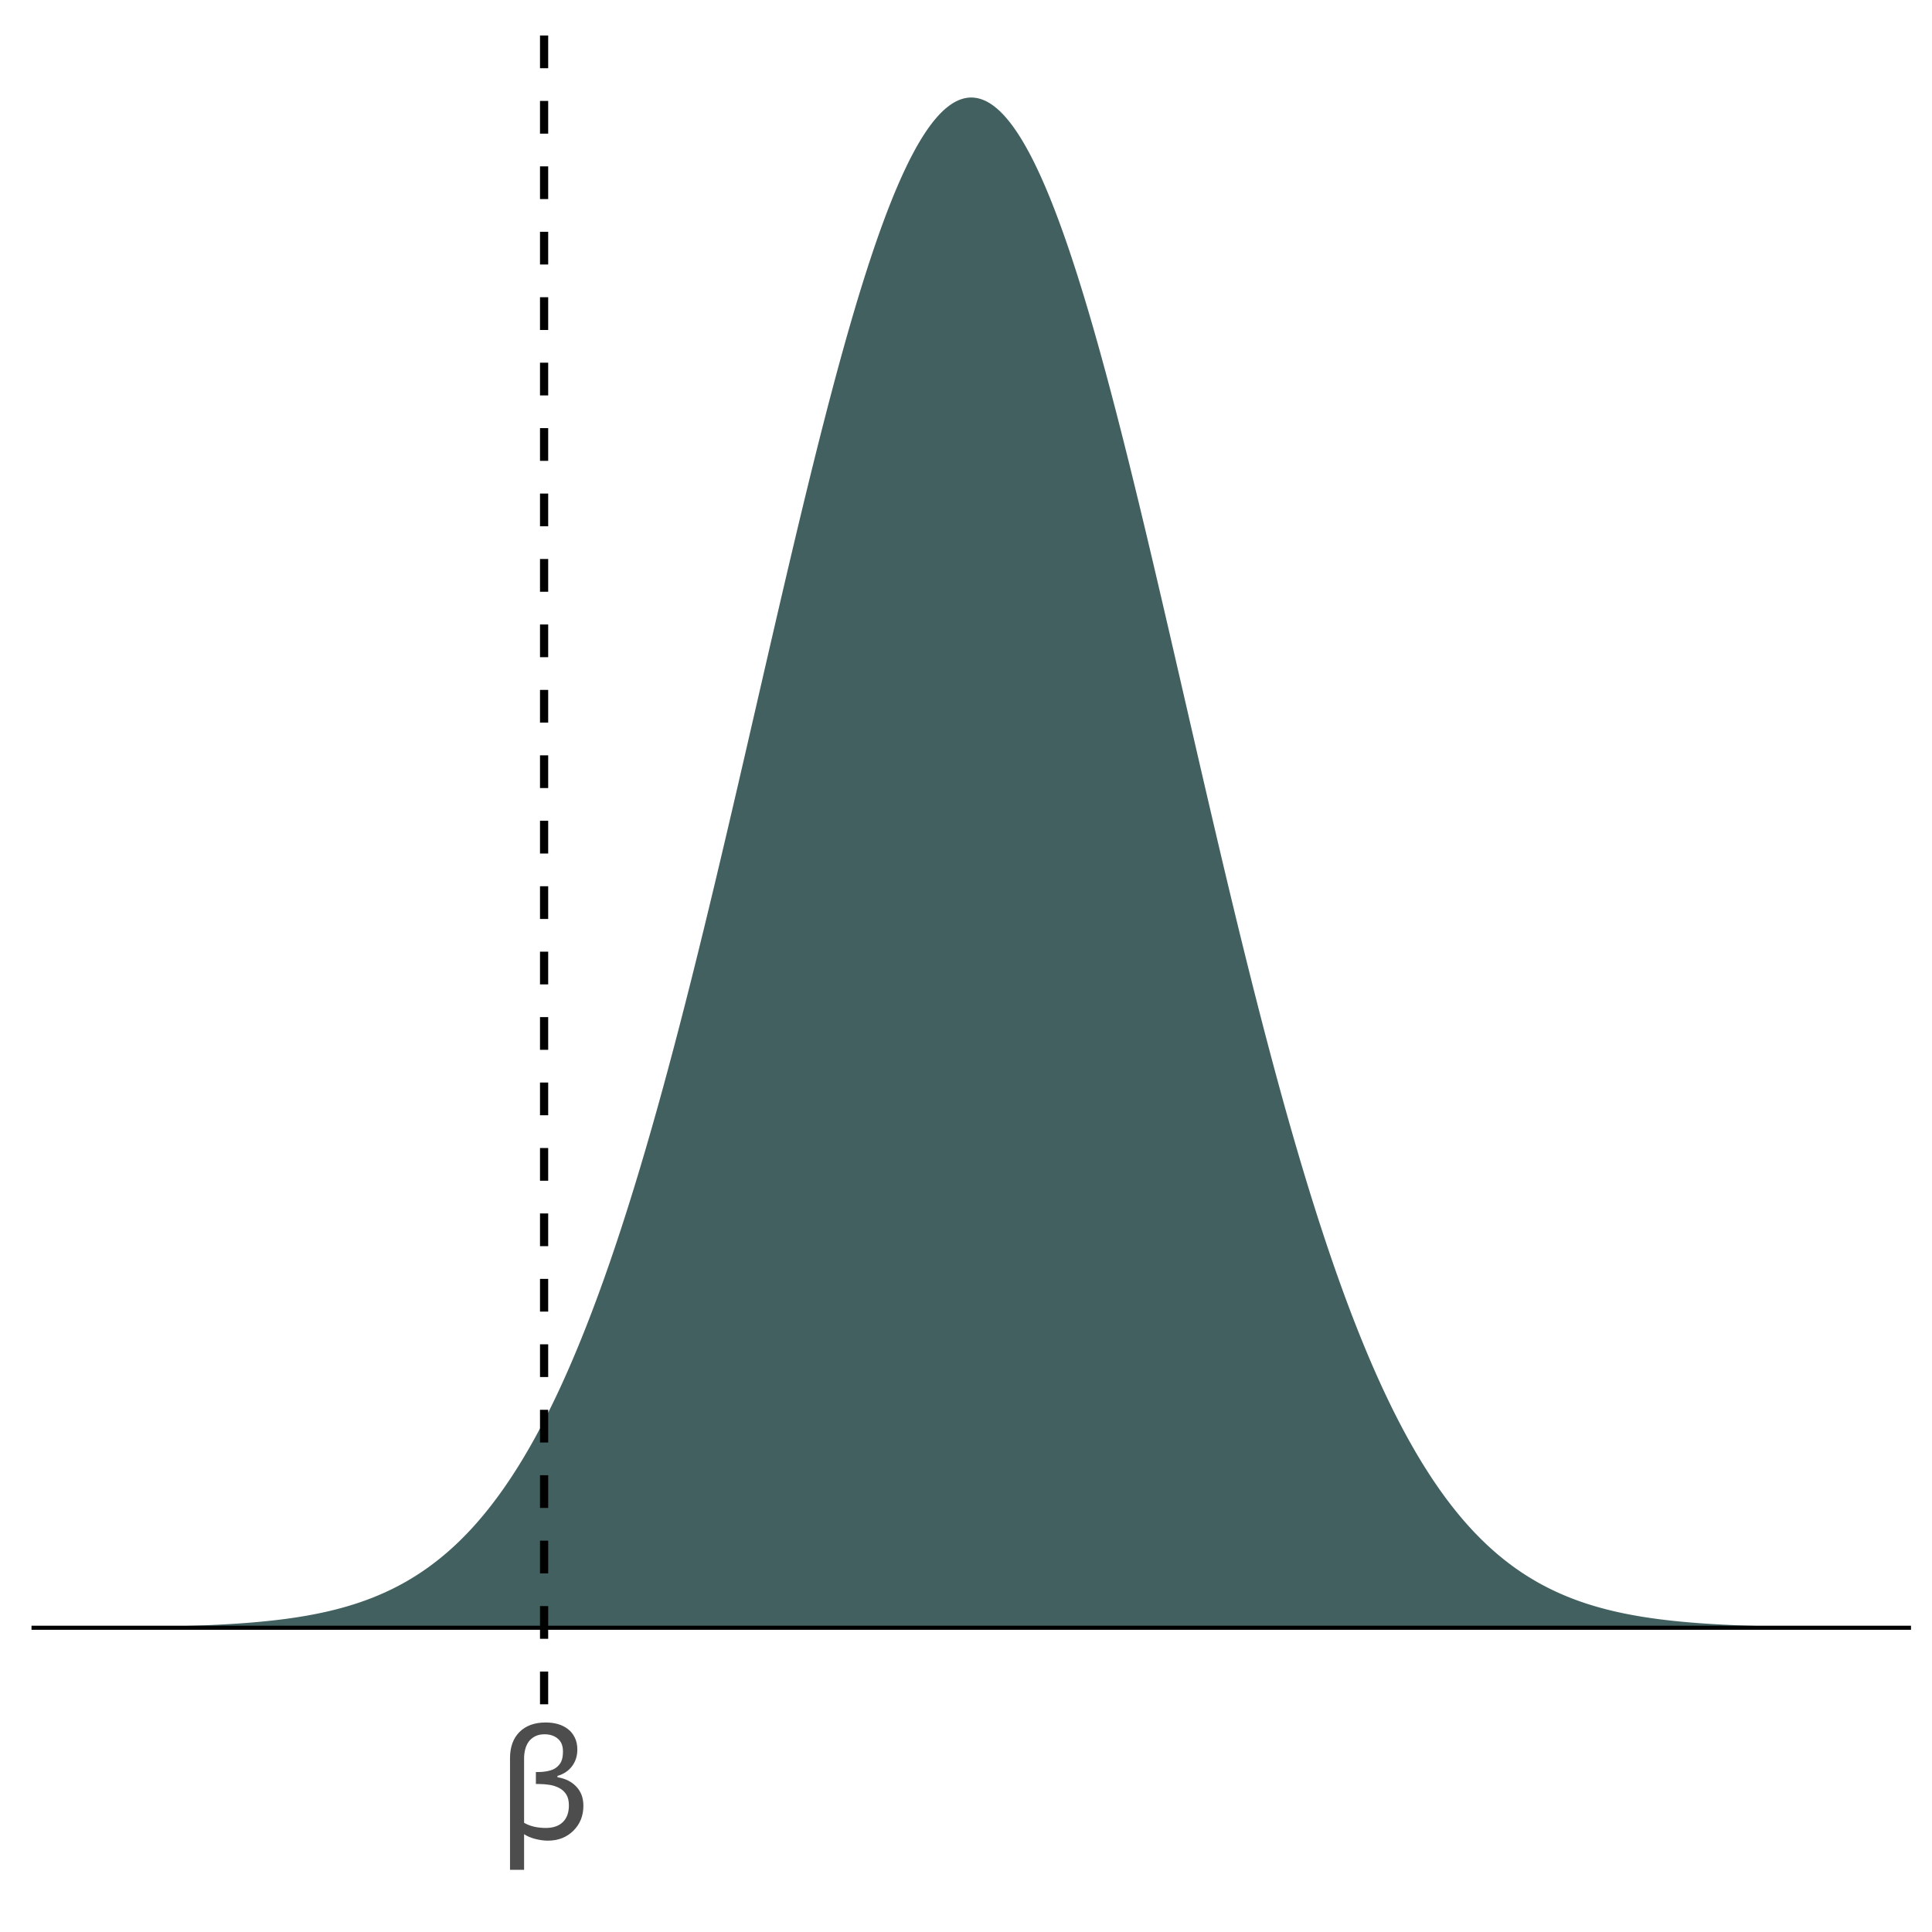
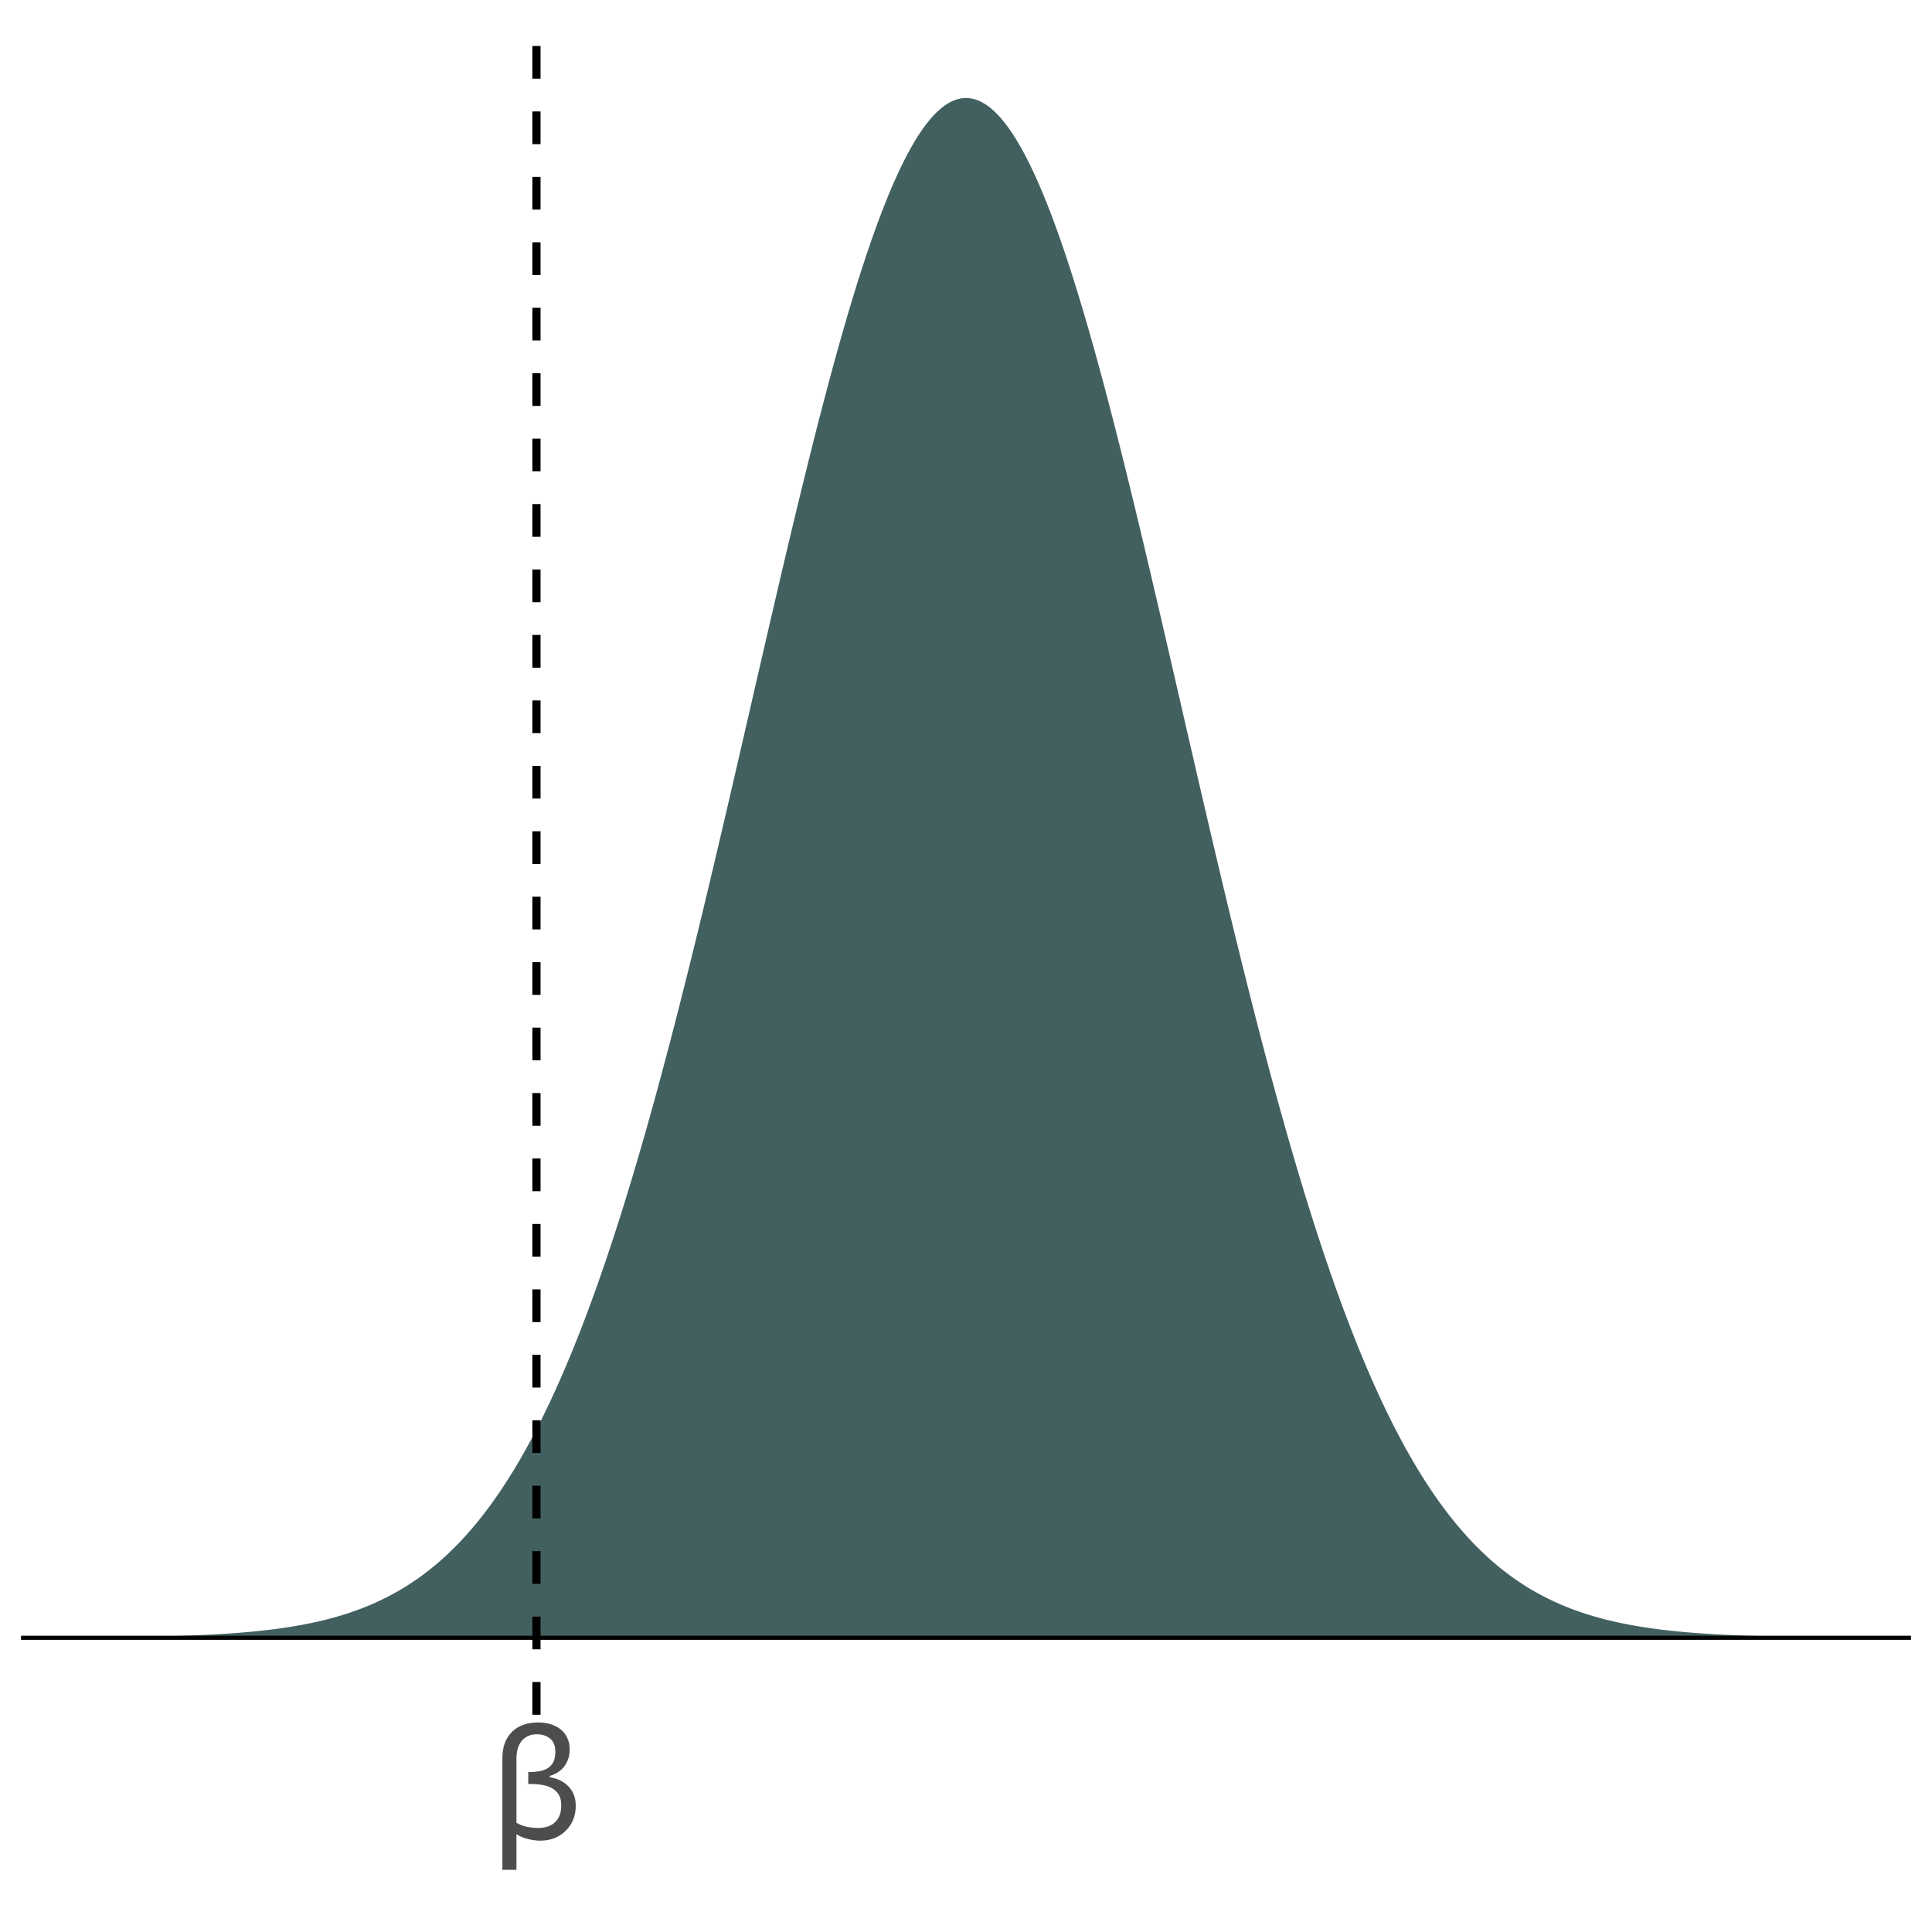
<svg xmlns="http://www.w3.org/2000/svg" xmlns:xlink="http://www.w3.org/1999/xlink" width="504" height="504" viewBox="0 0 504 504">
  <defs>
    <g>
      <g id="glyph-0-0">
        <path d="M 5 0 L 5 -30 L 35 -30 L 35 0 Z M 7.5 -2.5 L 32.5 -2.5 L 32.5 -27.5 L 7.5 -27.5 Z M 7.5 -2.5 " />
      </g>
      <g id="glyph-0-1">
        <path d="M 22.75 -8.672 C 22.75 -6.047 21.875 -3.867 20.125 -2.141 C 18.375 -0.422 16.164 0.438 13.5 0.438 C 12.469 0.438 11.379 0.289 10.234 0 C 9.086 -0.289 8.102 -0.707 7.281 -1.25 L 7.281 8.047 L 3.609 8.047 L 3.609 -21.062 C 3.609 -23.977 4.43 -26.258 6.078 -27.906 C 7.734 -29.562 10.008 -30.391 12.906 -30.391 C 14.082 -30.391 15.156 -30.25 16.125 -29.969 C 17.094 -29.688 17.961 -29.25 18.734 -28.656 C 19.473 -28.094 20.062 -27.363 20.5 -26.469 C 20.945 -25.57 21.172 -24.531 21.172 -23.344 C 21.172 -21.688 20.719 -20.242 19.812 -19.016 C 18.906 -17.785 17.629 -16.93 15.984 -16.453 L 15.984 -16.109 C 18.047 -15.773 19.688 -14.957 20.906 -13.656 C 22.133 -12.363 22.75 -10.703 22.75 -8.672 Z M 18.969 -8.766 C 18.969 -9.93 18.742 -10.875 18.297 -11.594 C 17.848 -12.312 17.242 -12.875 16.484 -13.281 C 15.711 -13.695 14.852 -13.977 13.906 -14.125 C 12.957 -14.27 12.008 -14.344 11.062 -14.344 L 10.359 -14.344 L 10.359 -17.469 L 11.062 -17.469 C 11.914 -17.469 12.766 -17.562 13.609 -17.75 C 14.461 -17.938 15.141 -18.223 15.641 -18.609 C 16.242 -19.055 16.691 -19.598 16.984 -20.234 C 17.273 -20.867 17.422 -21.742 17.422 -22.859 C 17.422 -24.316 16.973 -25.422 16.078 -26.172 C 15.18 -26.93 14.02 -27.312 12.594 -27.312 C 11.645 -27.312 10.832 -27.133 10.156 -26.781 C 9.477 -26.438 8.926 -25.977 8.5 -25.406 C 8.082 -24.832 7.773 -24.164 7.578 -23.406 C 7.379 -22.645 7.281 -21.863 7.281 -21.062 L 7.281 -4.219 C 8.145 -3.727 9.062 -3.379 10.031 -3.172 C 11.008 -2.973 11.969 -2.875 12.906 -2.875 C 14.852 -2.875 16.348 -3.383 17.391 -4.406 C 18.441 -5.426 18.969 -6.879 18.969 -8.766 Z M 18.969 -8.766 " />
      </g>
    </g>
    <clipPath id="clip-0">
-       <path clip-rule="nonzero" d="M 8.219 424 L 498.52 424 L 498.52 426 L 8.219 426 Z M 8.219 424 " />
+       <path clip-rule="nonzero" d="M 5.48 426 L 498.523 426 L 498.523 428 L 5.48 428 Z M 5.48 426 " />
    </clipPath>
    <clipPath id="clip-1">
-       <path clip-rule="nonzero" d="M 140 5.48 L 144 5.48 L 144 444.59 L 140 444.59 Z M 140 5.48 " />
+       <path clip-rule="nonzero" d="M 138 5.48 L 142 5.48 L 142 447.328 L 138 447.328 Z M 138 5.48 " />
    </clipPath>
  </defs>
  <rect x="-50.4" y="-50.4" width="604.8" height="604.8" fill="rgb(100%, 100%, 100%)" fill-opacity="1" />
-   <path fill-rule="nonzero" fill="rgb(18.431%, 30.98%, 30.98%)" fill-opacity="0.902" d="M 30.504 424.496 L 31.062 424.488 L 31.621 424.484 L 32.176 424.48 L 33.293 424.465 L 33.848 424.461 L 34.406 424.453 L 34.961 424.445 L 36.078 424.43 L 36.633 424.422 L 37.75 424.406 L 38.305 424.398 L 38.863 424.387 L 39.422 424.379 L 39.977 424.367 L 40.535 424.359 L 41.09 424.348 L 42.207 424.324 L 42.762 424.312 L 43.879 424.289 L 44.434 424.277 L 44.992 424.262 L 45.551 424.25 L 46.105 424.234 L 46.664 424.219 L 47.219 424.203 L 48.336 424.172 L 48.891 424.156 L 50.008 424.117 L 50.562 424.102 L 51.121 424.082 L 51.676 424.059 L 52.234 424.039 L 52.793 424.016 L 53.348 423.996 L 54.465 423.949 L 55.02 423.922 L 55.578 423.898 L 56.137 423.871 L 56.691 423.844 L 57.25 423.816 L 57.805 423.785 L 58.363 423.758 L 58.922 423.727 L 59.477 423.691 L 60.035 423.66 L 60.594 423.625 L 61.148 423.59 L 61.707 423.555 L 62.266 423.516 L 62.82 423.477 L 63.379 423.438 L 63.934 423.398 L 64.492 423.355 L 65.051 423.309 L 65.605 423.266 L 66.164 423.219 L 66.723 423.168 L 67.277 423.121 L 67.836 423.07 L 68.391 423.016 L 69.508 422.906 L 70.062 422.848 L 70.621 422.789 L 71.18 422.727 L 71.734 422.664 L 72.852 422.531 L 73.406 422.465 L 73.965 422.391 L 74.52 422.32 L 75.078 422.242 L 75.637 422.168 L 76.191 422.086 L 77.309 421.922 L 77.863 421.832 L 78.422 421.746 L 78.98 421.652 L 79.535 421.559 L 80.094 421.461 L 80.648 421.359 L 81.207 421.258 L 81.766 421.152 L 82.32 421.043 L 82.879 420.934 L 83.438 420.816 L 83.992 420.699 L 84.551 420.578 L 85.105 420.453 L 85.664 420.328 L 86.223 420.195 L 86.777 420.059 L 87.336 419.922 L 87.895 419.781 L 88.449 419.633 L 89.008 419.484 L 89.566 419.328 L 90.121 419.172 L 90.68 419.012 L 91.234 418.844 L 92.352 418.5 L 92.906 418.32 L 93.465 418.137 L 94.023 417.945 L 94.578 417.754 L 95.137 417.555 L 95.695 417.352 L 96.25 417.141 L 96.809 416.93 L 97.363 416.711 L 97.922 416.484 L 98.48 416.254 L 99.035 416.02 L 99.594 415.777 L 100.152 415.531 L 100.707 415.277 L 101.266 415.02 L 101.82 414.754 L 102.379 414.48 L 102.938 414.203 L 103.492 413.918 L 104.051 413.625 L 104.609 413.328 L 105.164 413.023 L 105.723 412.711 L 106.281 412.391 L 106.836 412.062 L 107.395 411.73 L 107.949 411.387 L 108.508 411.039 L 109.066 410.68 L 109.621 410.316 L 110.18 409.941 L 110.738 409.559 L 111.293 409.172 L 111.852 408.773 L 112.41 408.363 L 112.965 407.949 L 113.523 407.523 L 114.078 407.09 L 114.637 406.648 L 115.195 406.195 L 115.75 405.734 L 116.309 405.262 L 116.867 404.781 L 117.422 404.289 L 117.98 403.789 L 118.535 403.277 L 119.094 402.754 L 119.652 402.223 L 120.207 401.68 L 120.766 401.125 L 121.324 400.559 L 121.879 399.984 L 122.438 399.395 L 122.996 398.797 L 123.551 398.188 L 124.109 397.566 L 124.664 396.93 L 125.223 396.285 L 125.781 395.625 L 126.336 394.957 L 126.895 394.273 L 127.453 393.578 L 128.008 392.871 L 128.566 392.148 L 129.121 391.414 L 129.68 390.668 L 130.238 389.906 L 130.793 389.133 L 131.352 388.344 L 131.91 387.543 L 132.465 386.727 L 133.023 385.898 L 133.582 385.055 L 134.137 384.195 L 134.695 383.324 L 135.25 382.438 L 135.809 381.535 L 136.367 380.617 L 136.922 379.688 L 137.48 378.738 L 138.039 377.777 L 138.594 376.801 L 139.152 375.809 L 139.711 374.797 L 140.266 373.773 L 140.824 372.734 L 141.379 371.676 L 141.938 370.605 L 142.496 369.516 L 143.051 368.41 L 143.609 367.289 L 144.168 366.152 L 144.723 364.996 L 145.281 363.828 L 145.836 362.637 L 146.395 361.434 L 146.953 360.211 L 147.508 358.973 L 148.066 357.719 L 148.625 356.445 L 149.18 355.152 L 149.738 353.844 L 150.297 352.52 L 150.852 351.176 L 151.41 349.816 L 151.965 348.438 L 152.523 347.043 L 153.082 345.629 L 153.637 344.199 L 154.195 342.75 L 154.754 341.285 L 155.309 339.801 L 155.867 338.297 L 156.426 336.777 L 156.98 335.242 L 157.539 333.688 L 158.094 332.113 L 158.652 330.523 L 159.211 328.914 L 159.766 327.285 L 160.324 325.641 L 160.883 323.98 L 161.438 322.301 L 161.996 320.605 L 162.551 318.891 L 163.109 317.156 L 163.668 315.406 L 164.223 313.641 L 164.781 311.855 L 165.34 310.055 L 165.895 308.234 L 166.453 306.398 L 167.012 304.547 L 167.566 302.676 L 168.125 300.789 L 168.68 298.887 L 169.238 296.969 L 169.797 295.031 L 170.352 293.078 L 170.91 291.109 L 171.469 289.129 L 172.023 287.129 L 172.582 285.113 L 173.141 283.082 L 173.695 281.035 L 174.254 278.977 L 174.809 276.898 L 175.367 274.809 L 175.926 272.703 L 176.48 270.586 L 177.039 268.453 L 177.598 266.305 L 178.152 264.145 L 178.711 261.973 L 179.266 259.789 L 179.824 257.59 L 180.383 255.379 L 180.938 253.152 L 181.496 250.918 L 182.055 248.672 L 182.609 246.414 L 183.168 244.145 L 183.727 241.867 L 184.281 239.578 L 184.84 237.277 L 185.395 234.969 L 185.953 232.648 L 186.512 230.324 L 187.066 227.988 L 187.625 225.645 L 188.184 223.289 L 188.738 220.93 L 189.297 218.566 L 189.855 216.191 L 190.41 213.812 L 190.969 211.43 L 191.523 209.039 L 192.641 204.242 L 193.195 201.836 L 193.754 199.43 L 194.312 197.02 L 194.867 194.605 L 195.426 192.188 L 195.98 189.77 L 196.539 187.352 L 197.098 184.93 L 197.652 182.508 L 198.211 180.086 L 198.77 177.668 L 199.324 175.246 L 199.883 172.828 L 200.441 170.414 L 200.996 168 L 201.555 165.586 L 202.109 163.18 L 202.668 160.777 L 203.227 158.379 L 203.781 155.984 L 204.34 153.598 L 204.898 151.215 L 205.453 148.84 L 206.012 146.473 L 206.57 144.109 L 207.125 141.758 L 207.684 139.414 L 208.238 137.082 L 208.797 134.758 L 209.355 132.445 L 209.91 130.141 L 210.469 127.852 L 211.027 125.57 L 211.582 123.305 L 212.141 121.051 L 212.695 118.812 L 213.254 116.586 L 213.812 114.375 L 214.367 112.18 L 214.926 110.004 L 215.484 107.84 L 216.039 105.695 L 216.598 103.566 L 217.156 101.457 L 217.711 99.363 L 218.27 97.293 L 218.824 95.242 L 219.383 93.207 L 219.941 91.199 L 220.496 89.207 L 221.055 87.238 L 221.613 85.293 L 222.168 83.371 L 222.727 81.473 L 223.281 79.598 L 223.84 77.746 L 224.398 75.922 L 224.953 74.121 L 225.512 72.344 L 226.07 70.598 L 226.625 68.875 L 227.184 67.184 L 227.742 65.516 L 228.297 63.879 L 228.855 62.27 L 229.41 60.691 L 229.969 59.141 L 230.527 57.621 L 231.082 56.129 L 231.641 54.672 L 232.199 53.246 L 232.754 51.848 L 233.312 50.484 L 233.871 49.156 L 234.426 47.859 L 234.984 46.594 L 235.539 45.363 L 236.098 44.168 L 236.656 43.004 L 237.211 41.875 L 237.77 40.785 L 238.328 39.727 L 238.883 38.707 L 239.441 37.723 L 239.996 36.773 L 240.555 35.859 L 241.113 34.984 L 241.668 34.145 L 242.227 33.344 L 242.785 32.578 L 243.34 31.855 L 243.898 31.164 L 244.457 30.516 L 245.012 29.906 L 245.57 29.332 L 246.125 28.797 L 246.684 28.305 L 247.242 27.848 L 247.797 27.43 L 248.355 27.051 L 248.914 26.715 L 249.469 26.414 L 250.027 26.156 L 250.586 25.938 L 251.141 25.758 L 251.699 25.617 L 252.254 25.52 L 252.812 25.457 L 253.371 25.438 L 253.926 25.457 L 254.484 25.52 L 255.043 25.617 L 255.598 25.758 L 256.156 25.938 L 256.711 26.156 L 257.27 26.414 L 257.828 26.715 L 258.383 27.051 L 258.941 27.43 L 259.5 27.848 L 260.055 28.305 L 260.613 28.797 L 261.172 29.332 L 261.727 29.906 L 262.285 30.516 L 262.84 31.164 L 263.398 31.855 L 263.957 32.578 L 264.512 33.344 L 265.07 34.145 L 265.629 34.984 L 266.184 35.859 L 266.742 36.773 L 267.301 37.723 L 267.855 38.707 L 268.414 39.727 L 268.969 40.785 L 269.527 41.875 L 270.086 43.004 L 270.641 44.168 L 271.199 45.363 L 271.758 46.594 L 272.312 47.859 L 272.871 49.156 L 273.426 50.484 L 273.984 51.848 L 274.543 53.246 L 275.098 54.672 L 275.656 56.129 L 276.215 57.621 L 276.77 59.141 L 277.328 60.691 L 277.887 62.27 L 278.441 63.879 L 279 65.516 L 279.555 67.184 L 280.113 68.875 L 280.672 70.598 L 281.227 72.344 L 281.785 74.121 L 282.344 75.922 L 282.898 77.746 L 283.457 79.598 L 284.016 81.473 L 284.57 83.371 L 285.129 85.293 L 285.684 87.238 L 286.242 89.207 L 286.801 91.199 L 287.355 93.207 L 287.914 95.242 L 288.473 97.293 L 289.027 99.363 L 289.586 101.457 L 290.141 103.566 L 290.699 105.695 L 291.258 107.84 L 291.812 110.004 L 292.371 112.18 L 292.93 114.375 L 293.484 116.586 L 294.043 118.812 L 294.602 121.051 L 295.156 123.305 L 295.715 125.57 L 296.27 127.852 L 296.828 130.141 L 297.387 132.445 L 297.941 134.758 L 298.5 137.082 L 299.059 139.414 L 299.613 141.758 L 300.172 144.109 L 300.73 146.473 L 301.285 148.84 L 301.844 151.215 L 302.398 153.598 L 302.957 155.984 L 303.516 158.379 L 304.07 160.777 L 304.629 163.18 L 305.188 165.586 L 305.742 168 L 306.301 170.414 L 306.855 172.828 L 307.414 175.246 L 307.973 177.668 L 308.527 180.086 L 309.645 184.93 L 310.199 187.352 L 311.316 192.188 L 311.871 194.605 L 312.43 197.02 L 312.984 199.43 L 314.102 204.242 L 314.656 206.641 L 315.215 209.039 L 315.773 211.43 L 316.328 213.812 L 316.887 216.191 L 317.441 218.566 L 318 220.93 L 318.559 223.289 L 319.113 225.645 L 319.672 227.988 L 320.23 230.324 L 320.785 232.648 L 321.344 234.969 L 321.902 237.277 L 322.457 239.578 L 323.016 241.867 L 323.57 244.145 L 324.129 246.414 L 324.688 248.672 L 325.242 250.918 L 325.801 253.152 L 326.359 255.379 L 326.914 257.59 L 327.473 259.789 L 328.031 261.973 L 328.586 264.145 L 329.145 266.305 L 329.699 268.453 L 330.258 270.586 L 330.816 272.703 L 331.371 274.809 L 331.93 276.898 L 332.488 278.977 L 333.043 281.035 L 333.602 283.082 L 334.156 285.113 L 334.715 287.129 L 335.273 289.129 L 335.828 291.109 L 336.387 293.078 L 336.945 295.031 L 337.5 296.969 L 338.059 298.887 L 338.617 300.789 L 339.172 302.676 L 339.73 304.547 L 340.285 306.398 L 340.844 308.234 L 341.402 310.055 L 341.957 311.855 L 342.516 313.641 L 343.074 315.406 L 343.629 317.156 L 344.188 318.891 L 344.746 320.605 L 345.301 322.301 L 345.859 323.98 L 346.414 325.641 L 346.973 327.285 L 347.531 328.914 L 348.086 330.523 L 348.645 332.113 L 349.203 333.688 L 349.758 335.242 L 350.316 336.777 L 350.871 338.297 L 351.43 339.801 L 351.988 341.285 L 352.543 342.75 L 353.102 344.199 L 353.66 345.629 L 354.215 347.043 L 354.773 348.438 L 355.332 349.816 L 355.887 351.176 L 356.445 352.52 L 357 353.844 L 357.559 355.152 L 358.117 356.445 L 358.672 357.719 L 359.23 358.973 L 359.789 360.211 L 360.344 361.434 L 360.902 362.637 L 361.461 363.828 L 362.016 364.996 L 362.574 366.152 L 363.129 367.289 L 363.688 368.41 L 364.246 369.516 L 364.801 370.605 L 365.359 371.676 L 365.918 372.734 L 366.473 373.773 L 367.031 374.797 L 367.586 375.809 L 368.145 376.801 L 368.703 377.777 L 369.258 378.738 L 369.816 379.688 L 370.375 380.617 L 370.93 381.535 L 371.488 382.438 L 372.047 383.324 L 372.602 384.195 L 373.16 385.055 L 373.715 385.898 L 374.273 386.727 L 374.832 387.543 L 375.387 388.344 L 375.945 389.133 L 376.504 389.906 L 377.059 390.668 L 377.617 391.414 L 378.176 392.148 L 378.73 392.871 L 379.289 393.578 L 379.844 394.273 L 380.402 394.957 L 380.961 395.625 L 381.516 396.285 L 382.074 396.93 L 382.633 397.566 L 383.188 398.188 L 383.746 398.797 L 384.301 399.395 L 384.859 399.984 L 385.418 400.559 L 385.973 401.125 L 386.531 401.68 L 387.09 402.223 L 387.645 402.754 L 388.203 403.277 L 388.762 403.789 L 389.316 404.289 L 389.875 404.781 L 390.43 405.262 L 390.988 405.734 L 391.547 406.195 L 392.102 406.648 L 392.66 407.09 L 393.219 407.523 L 393.773 407.949 L 394.332 408.363 L 394.887 408.773 L 395.445 409.172 L 396.004 409.559 L 396.559 409.941 L 397.117 410.316 L 397.676 410.68 L 398.23 411.039 L 398.789 411.387 L 399.348 411.73 L 399.902 412.062 L 400.461 412.391 L 401.016 412.711 L 401.574 413.023 L 402.133 413.328 L 402.688 413.625 L 403.246 413.918 L 403.805 414.203 L 404.359 414.48 L 404.918 414.754 L 405.477 415.02 L 406.031 415.277 L 406.59 415.531 L 407.145 415.777 L 407.703 416.02 L 408.262 416.254 L 408.816 416.484 L 409.375 416.711 L 409.934 416.93 L 410.488 417.141 L 411.047 417.352 L 411.602 417.555 L 412.16 417.754 L 412.719 417.945 L 413.273 418.137 L 413.832 418.32 L 414.391 418.5 L 414.945 418.672 L 415.504 418.844 L 416.062 419.012 L 416.617 419.172 L 417.176 419.328 L 417.73 419.484 L 418.848 419.781 L 419.402 419.922 L 420.52 420.195 L 421.074 420.328 L 422.191 420.578 L 422.746 420.699 L 423.305 420.816 L 423.859 420.934 L 424.977 421.152 L 425.531 421.258 L 426.648 421.461 L 427.203 421.559 L 427.762 421.652 L 428.316 421.746 L 428.875 421.832 L 429.434 421.922 L 429.988 422.004 L 431.105 422.168 L 431.66 422.242 L 432.219 422.32 L 432.777 422.391 L 433.332 422.465 L 433.891 422.531 L 434.445 422.598 L 435.004 422.664 L 435.562 422.727 L 436.117 422.789 L 437.234 422.906 L 437.789 422.961 L 438.906 423.07 L 439.461 423.121 L 440.02 423.168 L 440.574 423.219 L 441.133 423.266 L 441.691 423.309 L 442.246 423.355 L 442.805 423.398 L 443.363 423.438 L 443.918 423.477 L 444.477 423.516 L 445.031 423.555 L 446.148 423.625 L 446.703 423.66 L 447.262 423.691 L 447.82 423.727 L 448.375 423.758 L 448.934 423.785 L 449.492 423.816 L 450.047 423.844 L 450.605 423.871 L 451.16 423.898 L 451.719 423.922 L 452.277 423.949 L 452.832 423.973 L 453.391 423.996 L 453.949 424.016 L 454.504 424.039 L 455.062 424.059 L 455.621 424.082 L 456.176 424.102 L 456.734 424.117 L 457.289 424.137 L 457.848 424.156 L 458.406 424.172 L 458.961 424.188 L 460.078 424.219 L 460.633 424.234 L 461.191 424.25 L 461.746 424.262 L 462.305 424.277 L 462.863 424.289 L 463.418 424.301 L 464.535 424.324 L 465.09 424.336 L 466.207 424.359 L 466.762 424.367 L 467.32 424.379 L 467.875 424.387 L 468.434 424.398 L 468.992 424.406 L 469.547 424.414 L 470.664 424.43 L 471.219 424.438 L 472.336 424.453 L 472.891 424.461 L 473.449 424.465 L 474.004 424.473 L 474.562 424.48 L 475.121 424.484 L 475.676 424.488 L 476.234 424.496 L 476.234 424.629 L 30.504 424.629 Z M 30.504 424.496 " />
+   <path fill-rule="nonzero" fill="rgb(18.431%, 30.98%, 30.98%)" fill-opacity="0.902" d="M 27.891 427.109 L 28.449 427.105 L 29.012 427.098 L 29.57 427.094 L 30.133 427.086 L 30.691 427.082 L 31.254 427.074 L 32.371 427.059 L 32.934 427.051 L 33.492 427.043 L 34.055 427.035 L 34.613 427.027 L 35.176 427.02 L 35.734 427.012 L 36.293 427 L 36.855 426.992 L 37.414 426.984 L 37.977 426.973 L 38.535 426.961 L 39.098 426.949 L 40.215 426.926 L 40.777 426.914 L 41.336 426.902 L 41.898 426.891 L 42.457 426.875 L 43.02 426.863 L 44.137 426.832 L 44.699 426.816 L 45.258 426.801 L 45.82 426.785 L 46.379 426.766 L 46.941 426.75 L 48.059 426.711 L 48.621 426.691 L 49.18 426.672 L 49.742 426.652 L 50.301 426.629 L 50.863 426.605 L 51.98 426.559 L 52.543 426.535 L 53.102 426.508 L 53.664 426.48 L 54.223 426.453 L 54.785 426.426 L 55.344 426.395 L 55.902 426.367 L 56.465 426.336 L 57.023 426.301 L 57.586 426.27 L 58.145 426.234 L 58.707 426.199 L 59.266 426.164 L 59.824 426.125 L 60.387 426.086 L 60.945 426.047 L 61.508 426.004 L 62.066 425.961 L 62.629 425.918 L 63.746 425.824 L 64.309 425.777 L 64.867 425.727 L 65.43 425.676 L 65.988 425.621 L 66.551 425.566 L 67.109 425.512 L 67.668 425.453 L 68.23 425.391 L 68.789 425.332 L 69.352 425.266 L 69.91 425.203 L 70.473 425.133 L 71.031 425.066 L 71.59 424.992 L 72.152 424.922 L 72.711 424.844 L 73.273 424.766 L 73.832 424.688 L 74.395 424.605 L 74.953 424.52 L 75.516 424.43 L 76.633 424.25 L 77.195 424.152 L 77.754 424.055 L 78.316 423.957 L 78.875 423.852 L 79.438 423.746 L 79.996 423.637 L 80.555 423.523 L 81.117 423.41 L 81.676 423.289 L 82.238 423.168 L 82.797 423.043 L 83.359 422.914 L 84.477 422.648 L 85.039 422.508 L 85.598 422.363 L 86.16 422.219 L 86.719 422.066 L 87.281 421.91 L 87.84 421.754 L 88.398 421.59 L 88.961 421.422 L 89.52 421.25 L 90.082 421.074 L 90.641 420.895 L 91.203 420.711 L 91.762 420.52 L 92.32 420.324 L 92.883 420.125 L 93.441 419.922 L 94.004 419.711 L 94.562 419.496 L 95.125 419.273 L 95.684 419.051 L 96.242 418.816 L 96.805 418.582 L 97.363 418.336 L 97.926 418.09 L 98.484 417.832 L 99.047 417.574 L 99.605 417.305 L 100.164 417.031 L 100.727 416.754 L 101.285 416.465 L 101.848 416.172 L 102.406 415.871 L 102.969 415.566 L 103.527 415.25 L 104.086 414.93 L 104.648 414.602 L 105.207 414.266 L 105.77 413.922 L 106.328 413.57 L 106.891 413.207 L 107.449 412.84 L 108.008 412.465 L 108.57 412.082 L 109.129 411.688 L 109.691 411.289 L 110.25 410.879 L 110.812 410.461 L 111.371 410.031 L 111.93 409.598 L 112.492 409.148 L 113.051 408.695 L 113.613 408.23 L 114.172 407.754 L 114.734 407.27 L 115.293 406.777 L 115.852 406.273 L 116.414 405.758 L 116.973 405.23 L 117.535 404.695 L 118.094 404.148 L 118.656 403.594 L 119.215 403.023 L 119.773 402.445 L 120.336 401.852 L 120.895 401.25 L 121.457 400.637 L 122.016 400.012 L 122.578 399.375 L 123.137 398.723 L 123.695 398.062 L 124.258 397.387 L 124.816 396.699 L 125.379 396 L 125.938 395.289 L 126.5 394.562 L 127.059 393.824 L 127.621 393.07 L 128.18 392.305 L 128.738 391.527 L 129.301 390.734 L 129.859 389.926 L 130.422 389.105 L 130.98 388.273 L 131.543 387.422 L 132.102 386.559 L 132.66 385.684 L 133.223 384.789 L 133.781 383.883 L 134.344 382.961 L 134.902 382.023 L 135.465 381.07 L 136.023 380.102 L 136.582 379.117 L 137.145 378.117 L 137.703 377.102 L 138.266 376.07 L 138.824 375.023 L 139.387 373.961 L 139.945 372.883 L 140.504 371.789 L 141.066 370.676 L 141.625 369.547 L 142.188 368.402 L 142.746 367.242 L 143.309 366.062 L 143.867 364.867 L 144.426 363.656 L 144.988 362.426 L 145.547 361.18 L 146.109 359.914 L 146.668 358.633 L 147.23 357.336 L 147.789 356.02 L 148.348 354.684 L 148.91 353.332 L 149.469 351.965 L 150.031 350.578 L 150.59 349.176 L 151.152 347.754 L 151.711 346.312 L 152.27 344.855 L 152.832 343.379 L 153.391 341.887 L 153.953 340.375 L 154.512 338.848 L 155.074 337.297 L 155.633 335.734 L 156.191 334.152 L 156.754 332.551 L 157.312 330.93 L 157.875 329.293 L 158.434 327.641 L 158.996 325.969 L 159.555 324.277 L 160.113 322.57 L 160.676 320.844 L 161.234 319.102 L 161.797 317.34 L 162.355 315.562 L 162.918 313.766 L 163.477 311.953 L 164.035 310.125 L 164.598 308.277 L 165.156 306.41 L 165.719 304.531 L 166.277 302.633 L 166.84 300.719 L 167.398 298.785 L 167.957 296.84 L 168.52 294.875 L 169.078 292.895 L 169.641 290.898 L 170.199 288.883 L 170.762 286.855 L 171.32 284.812 L 171.879 282.754 L 172.441 280.68 L 173 278.594 L 173.562 276.488 L 174.121 274.371 L 174.684 272.238 L 175.242 270.094 L 175.805 267.934 L 176.363 265.762 L 176.922 263.574 L 177.484 261.375 L 178.043 259.16 L 178.605 256.938 L 179.164 254.699 L 179.727 252.449 L 180.285 250.191 L 180.844 247.918 L 181.406 245.637 L 181.965 243.34 L 182.527 241.039 L 183.086 238.723 L 183.648 236.398 L 184.207 234.066 L 184.766 231.727 L 185.328 229.375 L 185.887 227.016 L 186.449 224.648 L 187.008 222.277 L 187.57 219.895 L 188.129 217.508 L 188.688 215.113 L 189.25 212.711 L 189.809 210.309 L 190.371 207.898 L 190.93 205.48 L 191.492 203.062 L 192.051 200.641 L 192.609 198.215 L 193.172 195.785 L 193.73 193.352 L 194.293 190.918 L 194.852 188.484 L 195.414 186.051 L 196.531 181.176 L 197.094 178.742 L 197.652 176.305 L 198.215 173.871 L 198.773 171.441 L 199.336 169.012 L 199.895 166.586 L 200.453 164.164 L 201.016 161.746 L 201.574 159.332 L 202.137 156.926 L 202.695 154.52 L 203.258 152.125 L 203.816 149.734 L 204.375 147.352 L 204.938 144.977 L 205.496 142.609 L 206.059 140.25 L 206.617 137.902 L 207.18 135.562 L 207.738 133.234 L 208.297 130.918 L 208.859 128.613 L 209.418 126.32 L 209.98 124.039 L 210.539 121.773 L 211.102 119.52 L 211.66 117.281 L 212.219 115.055 L 212.781 112.848 L 213.34 110.656 L 213.902 108.477 L 214.461 106.32 L 215.023 104.18 L 215.582 102.055 L 216.141 99.949 L 216.703 97.867 L 217.262 95.801 L 217.824 93.758 L 218.383 91.73 L 218.945 89.73 L 219.504 87.75 L 220.062 85.793 L 220.625 83.859 L 221.184 81.945 L 221.746 80.059 L 222.305 78.195 L 222.867 76.359 L 223.426 74.547 L 223.984 72.762 L 224.547 71.004 L 225.105 69.27 L 225.668 67.566 L 226.227 65.891 L 226.789 64.242 L 227.348 62.625 L 227.91 61.035 L 228.469 59.473 L 229.027 57.945 L 229.59 56.445 L 230.148 54.98 L 230.711 53.543 L 231.27 52.141 L 231.832 50.766 L 232.391 49.43 L 232.949 48.121 L 233.512 46.852 L 234.07 45.613 L 234.633 44.406 L 235.191 43.238 L 235.754 42.105 L 236.312 41.004 L 236.871 39.941 L 237.434 38.914 L 237.992 37.922 L 238.555 36.969 L 239.113 36.047 L 239.676 35.168 L 240.234 34.324 L 240.793 33.516 L 241.355 32.75 L 241.914 32.02 L 242.477 31.324 L 243.035 30.672 L 243.598 30.059 L 244.156 29.48 L 244.715 28.945 L 245.277 28.445 L 245.836 27.988 L 246.398 27.566 L 246.957 27.188 L 247.52 26.848 L 248.078 26.547 L 248.637 26.285 L 249.199 26.066 L 249.758 25.883 L 250.32 25.746 L 250.879 25.645 L 251.441 25.582 L 252 25.562 L 252.559 25.582 L 253.121 25.645 L 253.68 25.746 L 254.242 25.883 L 254.801 26.066 L 255.363 26.285 L 255.922 26.547 L 256.48 26.848 L 257.043 27.188 L 257.602 27.566 L 258.164 27.988 L 258.723 28.445 L 259.285 28.945 L 259.844 29.48 L 260.402 30.059 L 260.965 30.672 L 261.523 31.324 L 262.086 32.02 L 262.645 32.75 L 263.207 33.516 L 263.766 34.324 L 264.324 35.168 L 264.887 36.047 L 265.445 36.969 L 266.008 37.922 L 266.566 38.914 L 267.129 39.941 L 267.688 41.004 L 268.246 42.105 L 268.809 43.238 L 269.367 44.406 L 269.93 45.613 L 270.488 46.852 L 271.051 48.121 L 271.609 49.43 L 272.168 50.766 L 272.73 52.141 L 273.289 53.543 L 273.852 54.98 L 274.41 56.445 L 274.973 57.945 L 275.531 59.473 L 276.09 61.035 L 276.652 62.625 L 277.211 64.242 L 277.773 65.891 L 278.332 67.566 L 278.895 69.27 L 279.453 71.004 L 280.016 72.762 L 280.574 74.547 L 281.133 76.359 L 281.695 78.195 L 282.254 80.059 L 282.816 81.945 L 283.375 83.859 L 283.938 85.793 L 284.496 87.75 L 285.055 89.73 L 285.617 91.73 L 286.176 93.758 L 286.738 95.801 L 287.297 97.867 L 287.859 99.949 L 288.418 102.055 L 288.977 104.18 L 289.539 106.32 L 290.098 108.477 L 290.66 110.656 L 291.219 112.848 L 291.781 115.055 L 292.34 117.281 L 292.898 119.52 L 293.461 121.773 L 294.02 124.039 L 294.582 126.32 L 295.141 128.613 L 295.703 130.918 L 296.262 133.234 L 296.82 135.562 L 297.383 137.902 L 297.941 140.25 L 298.504 142.609 L 299.062 144.977 L 299.625 147.352 L 300.184 149.734 L 300.742 152.125 L 301.305 154.52 L 301.863 156.926 L 302.426 159.332 L 302.984 161.746 L 303.547 164.164 L 304.105 166.586 L 304.664 169.012 L 305.227 171.441 L 305.785 173.871 L 306.348 176.305 L 306.906 178.742 L 307.469 181.176 L 308.586 186.051 L 309.148 188.484 L 309.707 190.918 L 310.27 193.352 L 310.828 195.785 L 311.391 198.215 L 311.949 200.641 L 312.508 203.062 L 313.07 205.48 L 313.629 207.898 L 314.191 210.309 L 314.75 212.711 L 315.312 215.113 L 315.871 217.508 L 316.43 219.895 L 316.992 222.277 L 317.551 224.648 L 318.113 227.016 L 318.672 229.375 L 319.234 231.727 L 319.793 234.066 L 320.352 236.398 L 320.914 238.723 L 321.473 241.039 L 322.035 243.34 L 322.594 245.637 L 323.156 247.918 L 323.715 250.191 L 324.273 252.449 L 324.836 254.699 L 325.395 256.938 L 325.957 259.16 L 326.516 261.375 L 327.078 263.574 L 327.637 265.762 L 328.195 267.934 L 328.758 270.094 L 329.316 272.238 L 329.879 274.371 L 330.438 276.488 L 331 278.594 L 331.559 280.68 L 332.121 282.754 L 332.68 284.812 L 333.238 286.855 L 333.801 288.883 L 334.359 290.898 L 334.922 292.895 L 335.48 294.875 L 336.043 296.84 L 336.602 298.785 L 337.16 300.719 L 337.723 302.633 L 338.281 304.531 L 338.844 306.41 L 339.402 308.277 L 339.965 310.125 L 340.523 311.953 L 341.082 313.766 L 341.645 315.562 L 342.203 317.34 L 342.766 319.102 L 343.324 320.844 L 343.887 322.57 L 344.445 324.277 L 345.004 325.969 L 345.566 327.641 L 346.125 329.293 L 346.688 330.93 L 347.246 332.551 L 347.809 334.152 L 348.367 335.734 L 348.926 337.297 L 349.488 338.848 L 350.047 340.375 L 350.609 341.887 L 351.168 343.379 L 351.73 344.855 L 352.289 346.312 L 352.848 347.754 L 353.41 349.176 L 353.969 350.578 L 354.531 351.965 L 355.09 353.332 L 355.652 354.684 L 356.211 356.02 L 356.77 357.336 L 357.332 358.633 L 357.891 359.914 L 358.453 361.18 L 359.012 362.426 L 359.574 363.656 L 360.133 364.867 L 360.691 366.062 L 361.254 367.242 L 361.812 368.402 L 362.375 369.547 L 362.934 370.676 L 363.496 371.789 L 364.055 372.883 L 364.613 373.961 L 365.176 375.023 L 365.734 376.07 L 366.297 377.102 L 366.855 378.117 L 367.418 379.117 L 367.977 380.102 L 368.535 381.07 L 369.098 382.023 L 369.656 382.961 L 370.219 383.883 L 370.777 384.789 L 371.34 385.684 L 371.898 386.559 L 372.457 387.422 L 373.02 388.273 L 373.578 389.105 L 374.141 389.926 L 374.699 390.734 L 375.262 391.527 L 375.82 392.305 L 376.379 393.07 L 376.941 393.824 L 377.5 394.562 L 378.062 395.289 L 378.621 396 L 379.184 396.699 L 379.742 397.387 L 380.305 398.062 L 380.863 398.723 L 381.422 399.375 L 381.984 400.012 L 382.543 400.637 L 383.105 401.25 L 383.664 401.852 L 384.227 402.445 L 384.785 403.023 L 385.344 403.594 L 385.906 404.148 L 386.465 404.695 L 387.027 405.23 L 387.586 405.758 L 388.148 406.273 L 388.707 406.777 L 389.266 407.27 L 389.828 407.754 L 390.387 408.23 L 390.949 408.695 L 391.508 409.148 L 392.07 409.598 L 392.629 410.031 L 393.188 410.461 L 393.75 410.879 L 394.309 411.289 L 394.871 411.688 L 395.43 412.082 L 395.992 412.465 L 396.551 412.84 L 397.109 413.207 L 397.672 413.57 L 398.23 413.922 L 398.793 414.266 L 399.352 414.602 L 399.914 414.93 L 400.473 415.25 L 401.031 415.566 L 401.594 415.871 L 402.152 416.172 L 402.715 416.465 L 403.273 416.754 L 403.836 417.031 L 404.395 417.305 L 404.953 417.574 L 405.516 417.832 L 406.074 418.09 L 406.637 418.336 L 407.195 418.582 L 407.758 418.816 L 408.316 419.051 L 408.875 419.273 L 409.438 419.496 L 409.996 419.711 L 410.559 419.922 L 411.117 420.125 L 411.68 420.324 L 412.238 420.52 L 412.797 420.711 L 413.359 420.895 L 413.918 421.074 L 414.48 421.25 L 415.039 421.422 L 415.602 421.59 L 416.16 421.754 L 416.719 421.91 L 417.281 422.066 L 417.84 422.219 L 418.402 422.363 L 418.961 422.508 L 419.523 422.648 L 420.641 422.914 L 421.203 423.043 L 421.762 423.168 L 422.324 423.289 L 422.883 423.41 L 423.445 423.523 L 424.004 423.637 L 424.562 423.746 L 425.125 423.852 L 425.684 423.957 L 426.246 424.055 L 426.805 424.152 L 427.367 424.25 L 428.484 424.43 L 429.047 424.52 L 429.605 424.605 L 430.168 424.688 L 430.727 424.766 L 431.289 424.844 L 431.848 424.922 L 432.41 424.992 L 432.969 425.066 L 433.527 425.133 L 434.09 425.203 L 434.648 425.266 L 435.211 425.332 L 435.77 425.391 L 436.332 425.453 L 436.891 425.512 L 437.449 425.566 L 438.012 425.621 L 438.57 425.676 L 439.133 425.727 L 439.691 425.777 L 440.254 425.824 L 441.371 425.918 L 441.934 425.961 L 442.492 426.004 L 443.055 426.047 L 443.613 426.086 L 444.176 426.125 L 444.734 426.164 L 445.293 426.199 L 445.855 426.234 L 446.414 426.27 L 446.977 426.301 L 447.535 426.336 L 448.098 426.367 L 448.656 426.395 L 449.215 426.426 L 449.777 426.453 L 450.336 426.48 L 450.898 426.508 L 451.457 426.535 L 452.02 426.559 L 453.137 426.605 L 453.699 426.629 L 454.258 426.652 L 454.82 426.672 L 455.379 426.691 L 455.941 426.711 L 457.059 426.75 L 457.621 426.766 L 458.18 426.785 L 458.742 426.801 L 459.301 426.816 L 459.863 426.832 L 460.98 426.863 L 461.543 426.875 L 462.102 426.891 L 462.664 426.902 L 463.223 426.914 L 463.785 426.926 L 464.902 426.949 L 465.465 426.961 L 466.023 426.973 L 466.586 426.984 L 467.145 426.992 L 467.707 427 L 468.266 427.012 L 468.824 427.02 L 469.387 427.027 L 469.945 427.035 L 470.508 427.043 L 471.066 427.051 L 471.629 427.059 L 472.746 427.074 L 473.309 427.082 L 473.867 427.086 L 474.43 427.094 L 474.988 427.098 L 475.551 427.105 L 476.109 427.109 L 476.109 427.246 L 27.891 427.246 Z M 27.891 427.109 " />
  <g clip-path="url(#clip-0)">
-     <path fill="none" stroke-width="1.067" stroke-linecap="butt" stroke-linejoin="round" stroke="rgb(0%, 0%, 0%)" stroke-opacity="1" stroke-miterlimit="10" d="M 8.219 424.629 L 498.52 424.629 " />
+     <path fill="none" stroke-width="1.067" stroke-linecap="butt" stroke-linejoin="round" stroke="rgb(0%, 0%, 0%)" stroke-opacity="1" stroke-miterlimit="10" d="M 5.48 427.246 L 498.52 427.246 " />
  </g>
  <g clip-path="url(#clip-1)">
-     <path fill="none" stroke-width="2.134" stroke-linecap="butt" stroke-linejoin="round" stroke="rgb(0%, 0%, 0%)" stroke-opacity="1" stroke-dasharray="8.536 8.536" stroke-miterlimit="10" d="M 141.938 444.59 L 141.938 5.48 " />
+     <path fill="none" stroke-width="2.134" stroke-linecap="butt" stroke-linejoin="round" stroke="rgb(0%, 0%, 0%)" stroke-opacity="1" stroke-dasharray="8.536 8.536" stroke-miterlimit="10" d="M 139.945 447.328 L 139.945 5.48 " />
  </g>
  <g fill="rgb(30.196%, 30.196%, 30.196%)" fill-opacity="1">
-     <use xlink:href="#glyph-0-1" x="129.438" y="479.734" />
+     <use xlink:href="#glyph-0-1" x="127.445" y="479.734" />
  </g>
</svg>
